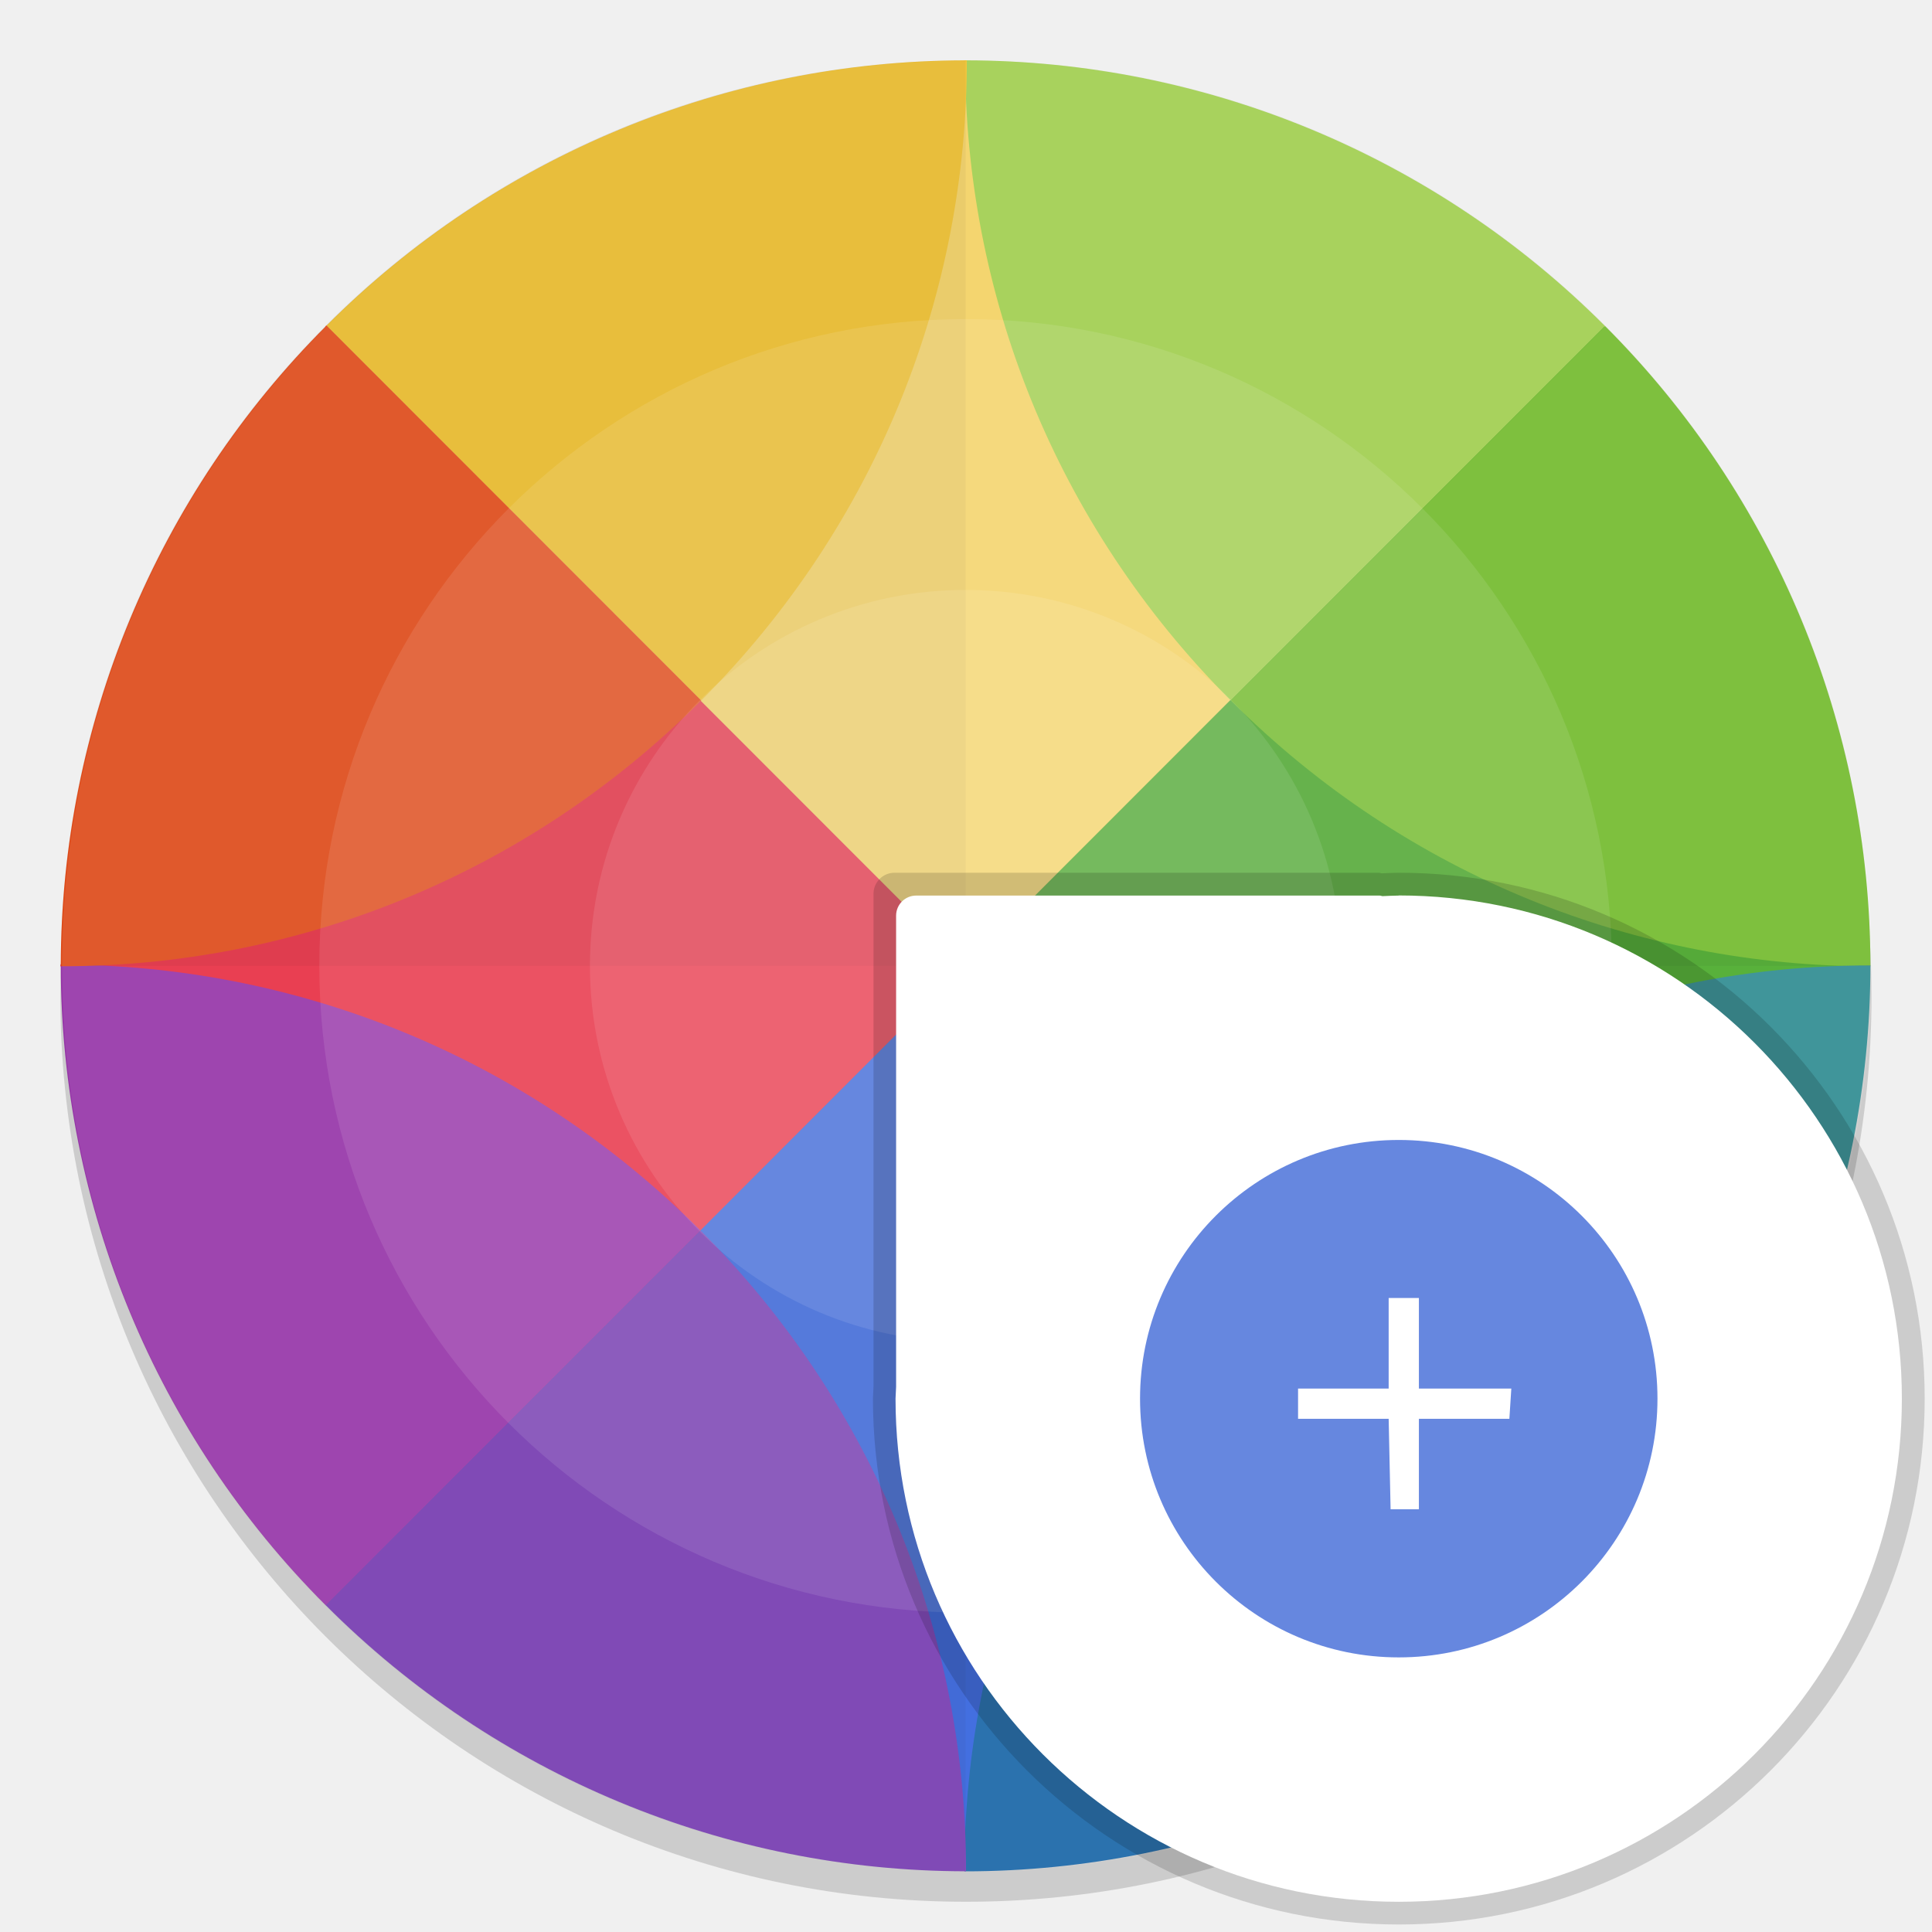
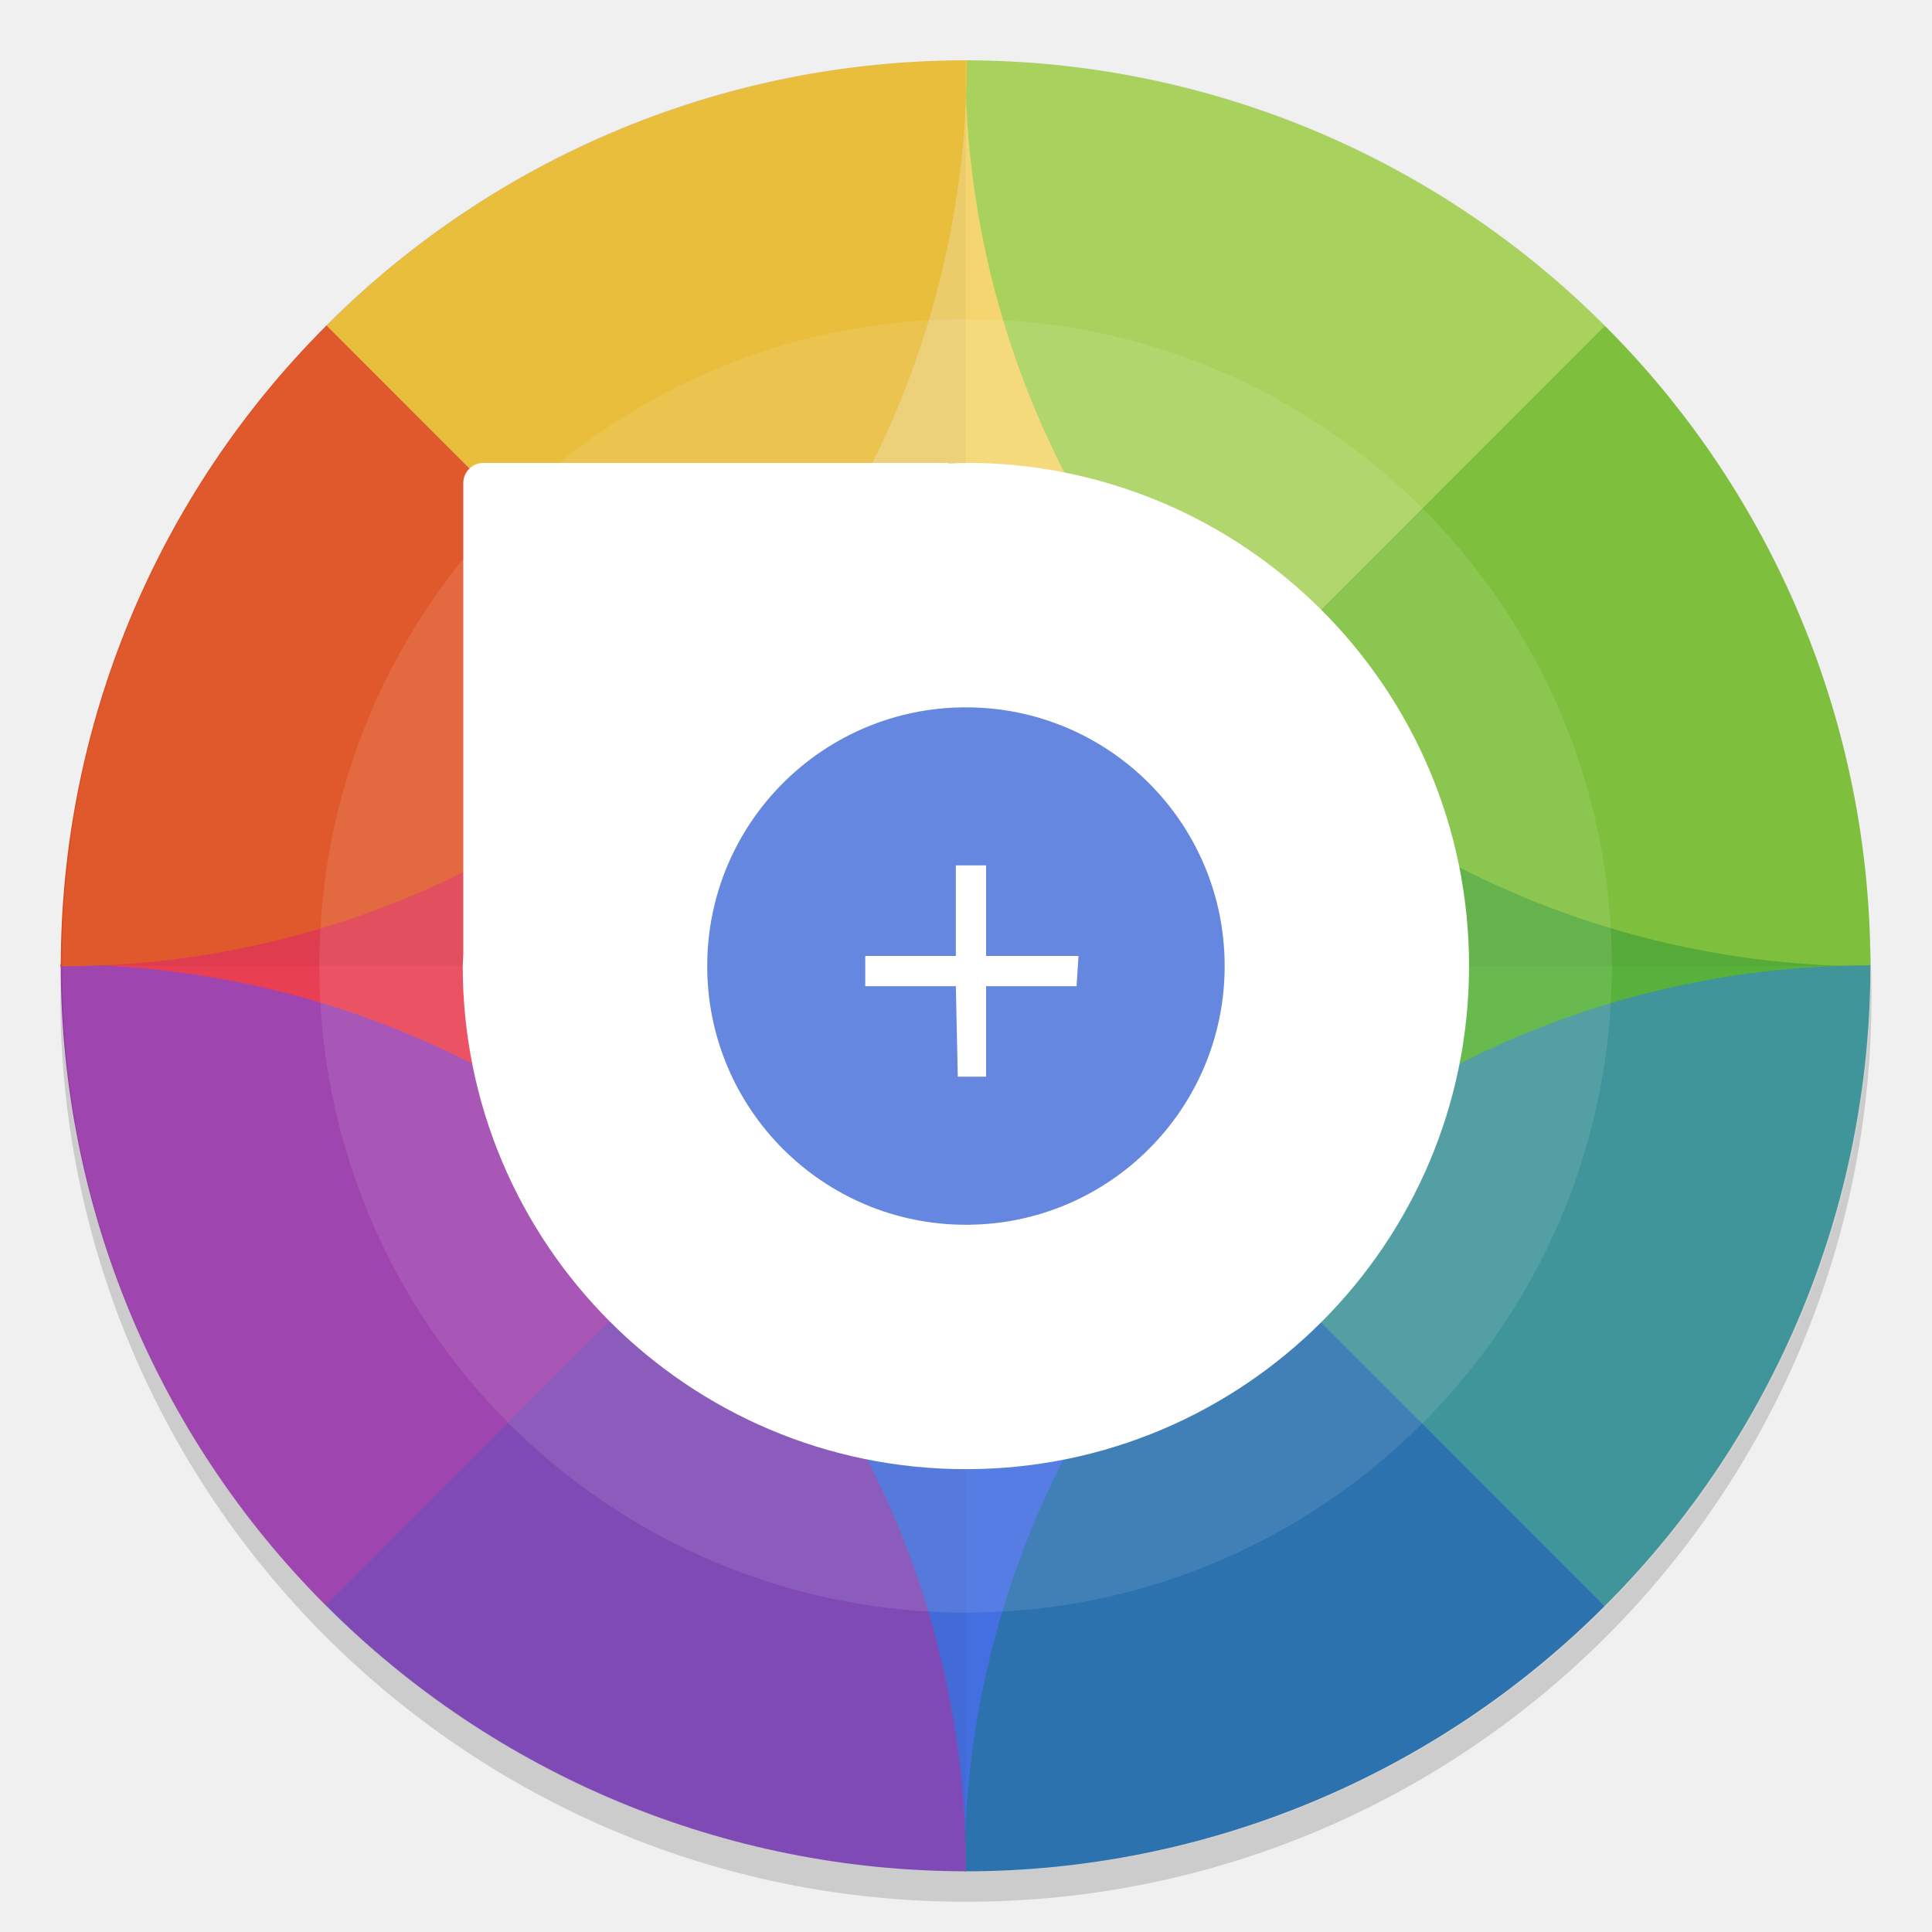
<svg xmlns="http://www.w3.org/2000/svg" width="64" height="64" version="1.1" viewBox="0 0 16.933 16.933">
  <defs>
    <clipPath id="a">
      <path d="m188.97 44c72.649 0 83.031 10.357 83.031 82.938v58.125c0 72.581-10.383 82.938-83.031 82.938h-73.938c-72.649 0-83.031-10.357-83.031-82.938v-58.125c0-72.581 10.383-82.938 83.031-82.938z" fill="#8c59d9" />
    </clipPath>
  </defs>
  <circle cx="8.466" cy="8.731" r="7.937" fill-rule="evenodd" opacity=".15" style="paint-order:fill markers stroke" />
  <g transform="matrix(.26761 0 0 .26781 6.0159 4.0349)">
    <g transform="matrix(.26458 0 0 .26458 -31.072 -24.732)" clip-path="url(#a)" enable-background="new">
      <g transform="matrix(.5 0 0 .5 -80.051 141.95)" enable-background="new">
        <path d="m622.25-130.25c-1.591 1.591 65.752 158.25 65.752 158.25l-65.752 158.25s-158.25-83.649-158.25-158.25c0-74.599 158.25-158.25 158.25-158.25z" fill="#46a926" />
        <path d="m305.75 186.25c1.59-1.591-65.752-158.25-65.752-158.25l65.752-158.25s158.25 83.649 158.25 158.25c0 74.599-158.25 158.25-158.25 158.25z" fill="#f22c42" />
        <path d="m622.25-130.25c-1.59 1.591-158.25-65.752-158.25-65.752l-158.25 65.752 158.25 158.25z" fill="#ffda64" />
        <path d="m305.75 186.25 158.25 65.548s156.66-67.139 158.25-65.548l-158.25-158.25z" fill="#2f5fdd" />
        <path transform="matrix(2 0 0 2 160.1 -283.9)" d="m152 44a112 112 0 0 0-0.051 2e-3c-0.013 28.62 10.945 57.244 32.875 79.174l46.322-46.322a112 112 0 0 0-79.146-32.854z" fill="#a6d74f" />
        <path transform="matrix(2 0 0 2 160.1 -283.9)" d="m231.15 76.854-46.322 46.322c21.93 21.93 50.554 32.887 79.174 32.875a112 112 0 0 0 0.002-0.051 112 112 0 0 0-32.854-79.146z" fill="#76c22b" />
        <path transform="matrix(2 0 0 2 160.1 -283.9)" d="m184.72 188.83c-21.928 21.928-32.886 50.548-32.875 79.166a112 112 0 0 0 0.152 0.008 112 112 0 0 0 79.096-32.801z" fill="#1463a5" />
        <path transform="matrix(2 0 0 2 160.1 -283.9)" d="m263.85 155.95c-28.603 0-57.208 10.96-79.125 32.877l46.373 46.373a112 112 0 0 0 32.904-79.199 112 112 0 0 0-2e-3 -0.049c-0.05-7e-5 -0.1-2e-3 -0.15-2e-3z" fill="#2b898f" />
        <path transform="matrix(2 0 0 2 160.1 -283.9)" d="m40.008 155.85a112 112 0 0 0-0.008 0.152 112 112 0 0 0 32.803 79.098l46.373-46.373c-21.928-21.928-50.55-32.888-79.168-32.877z" fill="#9b33ae" />
        <path transform="matrix(2 0 0 2 160.1 -283.9)" d="m119.18 188.72-46.373 46.373a112 112 0 0 0 79.197 32.902 112 112 0 0 0 0.049-2e-3c0.038-28.653-10.917-57.318-32.873-79.273z" fill="#7839b7" />
        <path transform="matrix(2 0 0 2 160.1 -283.9)" d="m152 44a112 112 0 0 0-79.098 32.801l46.375 46.375c21.928-21.928 32.886-50.55 32.875-79.168a112 112 0 0 0-0.152-0.008z" fill="#fdc92b" />
        <path transform="matrix(2 0 0 2 160.1 -283.9)" d="m72.902 76.801a112 112 0 0 0-32.902 79.199 112 112 0 0 0 2e-3 0.049c28.653 0.038 57.32-10.917 79.275-32.873z" fill="#f34f17" />
      </g>
    </g>
    <g transform="matrix(.26458 0 0 .26458 -31.072 -24.732)" enable-background="new">
      <path transform="translate(0,-4.6e-4)" d="m152 44a112 112 0 0 0-112 112h224a112 112 0 0 0-112-112z" enable-background="new" opacity=".05" />
      <path transform="translate(0,-4.6e-4)" d="m152 44a112 112 0 0 0-112 112 112 112 0 0 0 112 112z" enable-background="new" opacity=".05" />
    </g>
    <g fill="#fff">
-       <path d="m9.184-13.081c16.366 0 29.633 13.267 29.633 29.633 0 16.366-13.267 29.633-29.633 29.633-16.366 0-29.633-13.267-29.633-29.633 0-16.366 13.267-29.633 29.633-29.633z" enable-background="new" opacity=".1" />
+       <path d="m9.184-13.081c16.366 0 29.633 13.267 29.633 29.633s-13.267 29.633-29.633 29.633-29.633-13.267-29.633-29.633 13.267-29.633 29.633-29.633z" enable-background="new" opacity=".1" />
      <path d="m9.144-4.624c11.69 0 21.166 9.476 21.166 21.166 0 11.69-9.476 21.166-21.166 21.166-11.69 0-21.166-9.476-21.166-21.166 0-11.69 9.476-21.166 21.166-21.166z" enable-background="new" opacity=".1" />
-       <ellipse cx="9.144" cy="16.543" rx="12.303" ry="12.303" enable-background="new" opacity=".1" />
+       <circle cx="9.144" cy="16.543" rx="12.303" ry="12.303" enable-background="new" opacity=".1" />
    </g>
  </g>
-   <g transform="translate(1.5229 1.5212)" color="#000000" style="paint-order:fill markers stroke">
-     <path d="m10.737 6.128a4.609 4.609 0 0 0-0.15 5e-3c-0.01-1e-3 -0.017-5e-3 -0.026-5e-3h-4.244a0.184 0.184 0 0 0-0.184 0.184v4.317a4.609 4.609 0 0 0-5e-3 0.108 4.609 4.609 0 0 0 4.609 4.609 4.609 4.609 0 0 0 4.609-4.61 4.609 4.609 0 0 0-4.61-4.608z" fill-opacity=".152" overflow="visible" style="isolation:auto;mix-blend-mode:normal" />
+   <g transform="translate(-2.2705 -2.2705)" color="#000000" style="paint-order:fill markers stroke">
    <path d="m10.737 6.328a4.41 4.41 0 0 0-0.144 5e-3c-8e-3 -1e-3 -0.015-5e-3 -0.024-5e-3h-4.062a0.176 0.176 0 0 0-0.176 0.175v4.13a4.41 4.41 0 0 0-5e-3 0.104 4.41 4.41 0 0 0 4.41 4.41 4.41 4.41 0 0 0 4.41-4.41 4.41 4.41 0 0 0-4.41-4.41z" fill="#fff" overflow="visible" style="isolation:auto;mix-blend-mode:normal" />
    <path d="m13.004 10.737a2.267 2.267 0 0 1-2.268 2.268 2.267 2.267 0 0 1-2.267-2.268 2.267 2.267 0 0 1 2.268-2.267 2.267 2.267 0 0 1 2.267 2.267z" fill="#6687df" overflow="visible" style="isolation:auto;mix-blend-mode:normal" />
    <path d="m10.648 9.855v0.794h-0.794v0.265h0.794l0.017 0.793h0.248v-0.793h0.793l0.017-0.265h-0.81v-0.794z" fill="#fff" overflow="visible" style="isolation:auto;mix-blend-mode:normal" />
  </g>
</svg>
